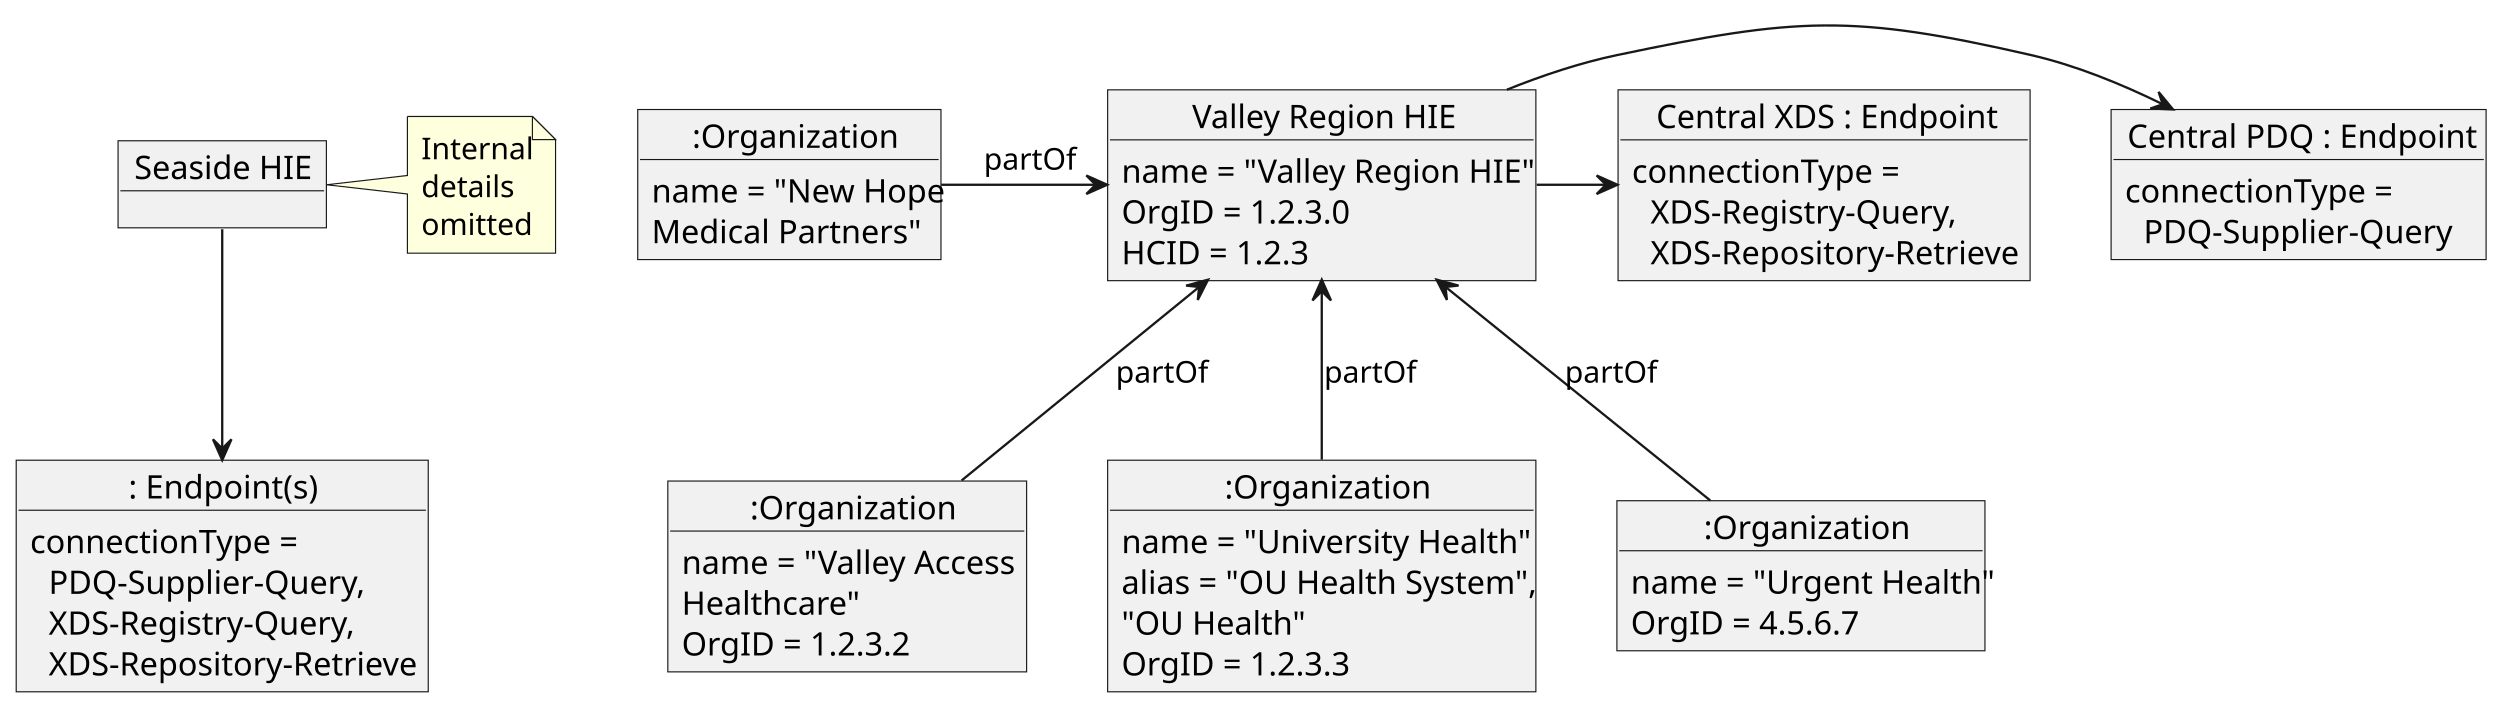
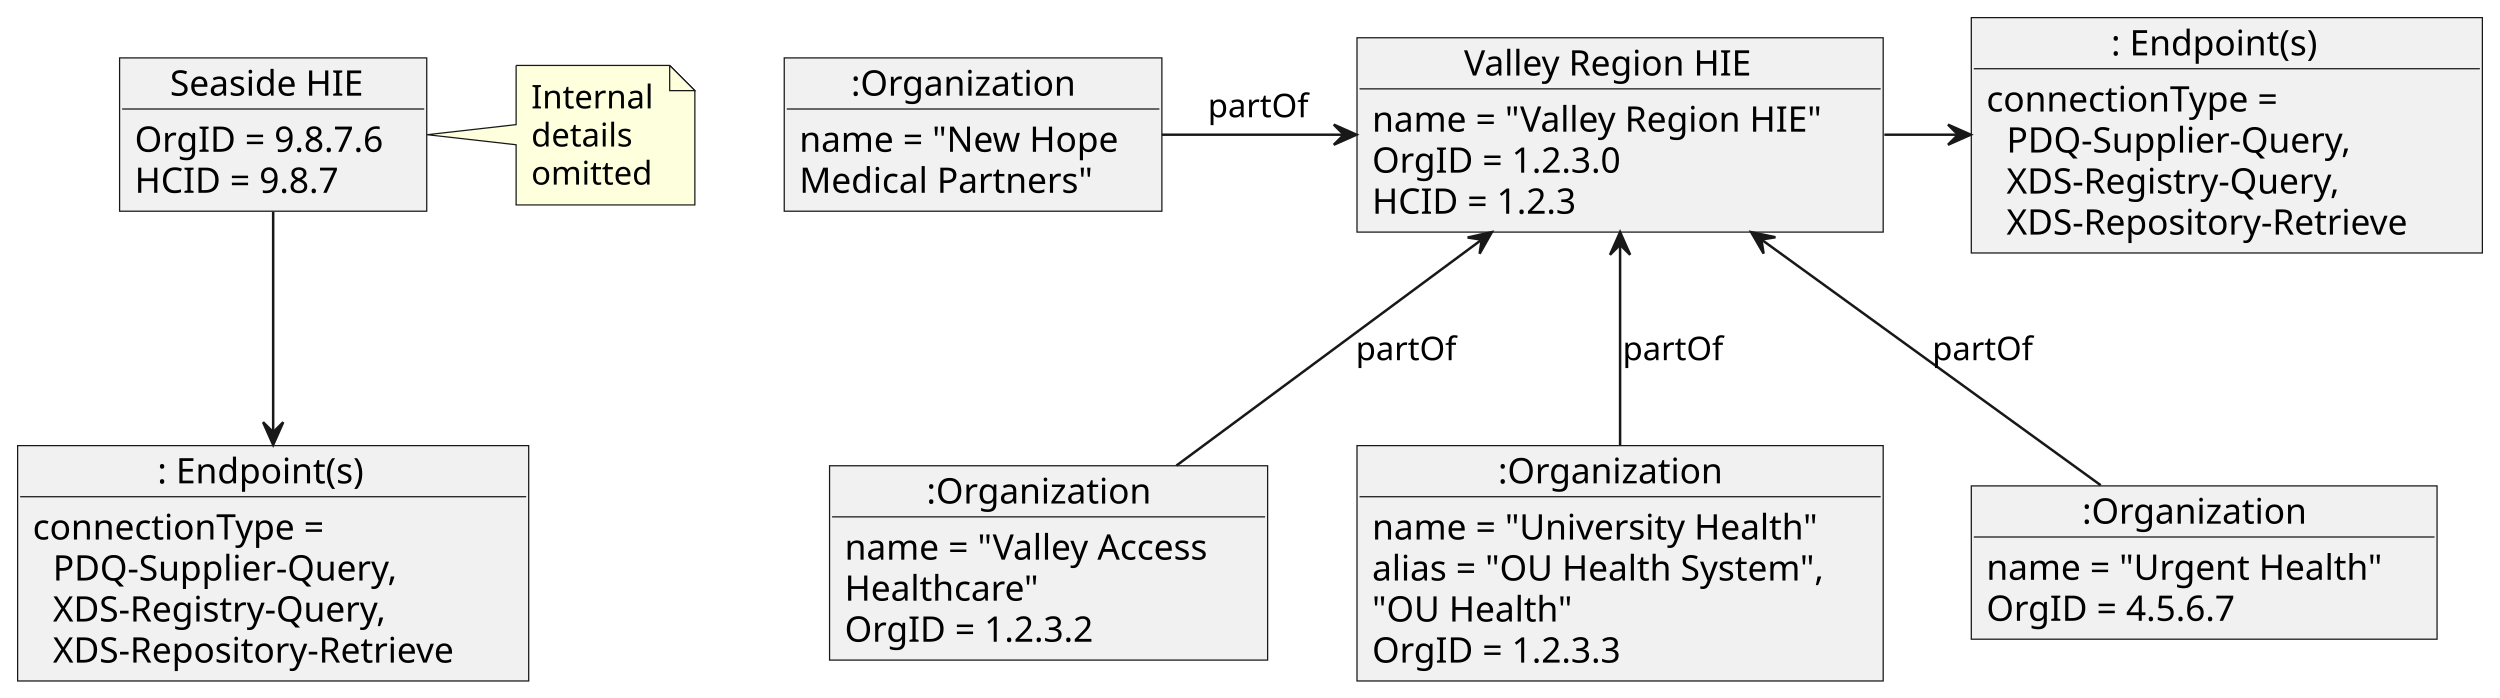
- <svg xmlns="http://www.w3.org/2000/svg" contentStyleType="text/css" height="305px" preserveAspectRatio="none" style="width:1080px;height:305px;background:#FFFFFF;" version="1.1" viewBox="0 0 1080 305" width="1080px" zoomAndPan="magnify">
+ <svg xmlns="http://www.w3.org/2000/svg" contentStyleType="text/css" height="277px" preserveAspectRatio="none" style="width:993px;height:277px;background:#FFFFFF;" version="1.1" viewBox="0 0 993 277" width="993px" zoomAndPan="magnify">
  <defs />
  <g>
    <g id="elem_Partners">
-       <rect fill="#F1F1F1" height="64.828" style="stroke:#181818;stroke-width:0.5;" width="131" x="275.5" y="47.31" />
-       <text fill="#000000" font-family="sans-serif" font-size="14" lengthAdjust="spacing" textLength="84" x="299" y="63.843">:Organization</text>
-       <line style="stroke:#181818;stroke-width:0.5;" x1="276.5" x2="405.5" y1="68.919" y2="68.919" />
-       <text fill="#000000" font-family="sans-serif" font-size="14" lengthAdjust="spacing" textLength="119" x="281.5" y="87.453">name = "New Hope</text>
-       <text fill="#000000" font-family="sans-serif" font-size="14" lengthAdjust="spacing" textLength="111" x="281.5" y="105.062">Medical Partners"</text>
+       <rect fill="#F1F1F1" height="60.891" style="stroke:#181818;stroke-width:0.5;" width="150" x="311.5" y="23" />
+       <text fill="#000000" font-family="sans-serif" font-size="14" lengthAdjust="spacing" textLength="97" x="338" y="37.995">:Organization</text>
+       <line style="stroke:#181818;stroke-width:0.5;" x1="312.5" x2="460.5" y1="43.297" y2="43.297" />
+       <text fill="#000000" font-family="sans-serif" font-size="14" lengthAdjust="spacing" textLength="138" x="317.5" y="60.292">name = "New Hope</text>
+       <text fill="#000000" font-family="sans-serif" font-size="14" lengthAdjust="spacing" textLength="126" x="317.5" y="76.589">Medical Partners"</text>
    </g>
    <g id="elem_hie2">
-       <rect fill="#F1F1F1" height="37.609" style="stroke:#181818;stroke-width:0.5;" width="90" x="51" y="60.81" />
-       <text fill="#000000" font-family="sans-serif" font-size="14" lengthAdjust="spacing" textLength="76" x="58" y="77.343">Seaside HIE</text>
-       <line style="stroke:#181818;stroke-width:0.5;" x1="52" x2="140" y1="82.419" y2="82.419" />
+       <rect fill="#F1F1F1" height="60.891" style="stroke:#181818;stroke-width:0.5;" width="122" x="47.5" y="23" />
+       <text fill="#000000" font-family="sans-serif" font-size="14" lengthAdjust="spacing" textLength="82" x="67.5" y="37.995">Seaside HIE</text>
+       <line style="stroke:#181818;stroke-width:0.5;" x1="48.5" x2="168.5" y1="43.297" y2="43.297" />
+       <text fill="#000000" font-family="sans-serif" font-size="14" lengthAdjust="spacing" textLength="110" x="53.5" y="60.292">OrgID = 9.8.7.6</text>
+       <text fill="#000000" font-family="sans-serif" font-size="14" lengthAdjust="spacing" textLength="90" x="53.5" y="76.589">HCID = 9.8.7</text>
    </g>
    <g id="elem_sEndpoints">
-       <rect fill="#F1F1F1" height="100.047" style="stroke:#181818;stroke-width:0.5;" width="178" x="7" y="198.81" />
-       <text fill="#000000" font-family="sans-serif" font-size="14" lengthAdjust="spacing" textLength="81" x="55.5" y="215.343">: Endpoint(s)</text>
-       <line style="stroke:#181818;stroke-width:0.5;" x1="8" x2="184" y1="220.419" y2="220.419" />
-       <text fill="#000000" font-family="sans-serif" font-size="14" lengthAdjust="spacing" textLength="113" x="13" y="238.953">connectionType =</text>
-       <text fill="#000000" font-family="sans-serif" font-size="14" lengthAdjust="spacing" textLength="135" x="21" y="256.562">PDQ-Supplier-Query,</text>
-       <text fill="#000000" font-family="sans-serif" font-size="14" lengthAdjust="spacing" textLength="132" x="21" y="274.171">XDS-Registry-Query,</text>
-       <text fill="#000000" font-family="sans-serif" font-size="14" lengthAdjust="spacing" textLength="158" x="21" y="291.781">XDS-Repository-Retrieve</text>
+       <rect fill="#F1F1F1" height="93.484" style="stroke:#181818;stroke-width:0.5;" width="203" x="7" y="177" />
+       <text fill="#000000" font-family="sans-serif" font-size="14" lengthAdjust="spacing" textLength="92" x="62.5" y="191.995">: Endpoint(s)</text>
+       <line style="stroke:#181818;stroke-width:0.5;" x1="8" x2="209" y1="197.297" y2="197.297" />
+       <text fill="#000000" font-family="sans-serif" font-size="14" lengthAdjust="spacing" textLength="132" x="13" y="214.292">connectionType =</text>
+       <text fill="#000000" font-family="sans-serif" font-size="14" lengthAdjust="spacing" textLength="149" x="21" y="230.589">PDQ-Supplier-Query,</text>
+       <text fill="#000000" font-family="sans-serif" font-size="14" lengthAdjust="spacing" textLength="148" x="21" y="246.886">XDS-Registry-Query,</text>
+       <text fill="#000000" font-family="sans-serif" font-size="14" lengthAdjust="spacing" textLength="183" x="21" y="263.183">XDS-Repository-Retrieve</text>
    </g>
    <g id="elem_GMN6">
-       <path d="M176,50.31 L176,75.81 L141.06,79.81 L176,83.81 L176,109.365 A0,0 0 0 0 176,109.365 L240,109.365 A0,0 0 0 0 240,109.365 L240,60.31 L230,50.31 L176,50.31 A0,0 0 0 0 176,50.31 " fill="#FEFFDD" style="stroke:#181818;stroke-width:0.5;" />
-       <path d="M230,50.31 L230,60.31 L240,60.31 L230,50.31 " fill="#FEFFDD" style="stroke:#181818;stroke-width:0.5;" />
-       <text fill="#000000" font-family="sans-serif" font-size="13" lengthAdjust="spacing" textLength="42" x="182" y="68.805">Internal</text>
-       <text fill="#000000" font-family="sans-serif" font-size="13" lengthAdjust="spacing" textLength="38" x="182" y="85.157">details</text>
-       <text fill="#000000" font-family="sans-serif" font-size="13" lengthAdjust="spacing" textLength="43" x="182" y="101.508">omitted</text>
+       <path d="M205,26 L205,49.5 L169.602,53.5 L205,57.5 L205,81.398 A0,0 0 0 0 205,81.398 L276,81.398 A0,0 0 0 0 276,81.398 L276,36 L266,26 L205,26 A0,0 0 0 0 205,26 " fill="#FEFFDD" style="stroke:#181818;stroke-width:0.5;" />
+       <path d="M266,26 L266,36 L276,36 L266,26 " fill="#FEFFDD" style="stroke:#181818;stroke-width:0.5;" />
+       <text fill="#000000" font-family="sans-serif" font-size="13" lengthAdjust="spacing" textLength="48" x="211" y="43.067">Internal</text>
+       <text fill="#000000" font-family="sans-serif" font-size="13" lengthAdjust="spacing" textLength="42" x="211" y="58.2">details</text>
+       <text fill="#000000" font-family="sans-serif" font-size="13" lengthAdjust="spacing" textLength="50" x="211" y="73.332">omitted</text>
    </g>
    <g id="elem_hie">
-       <rect fill="#F1F1F1" height="82.438" style="stroke:#181818;stroke-width:0.5;" width="185" x="478.5" y="38.81" />
-       <text fill="#000000" font-family="sans-serif" font-size="14" lengthAdjust="spacing" textLength="112" x="515" y="55.343">Valley Region HIE</text>
-       <line style="stroke:#181818;stroke-width:0.5;" x1="479.5" x2="662.5" y1="60.419" y2="60.419" />
-       <text fill="#000000" font-family="sans-serif" font-size="14" lengthAdjust="spacing" textLength="173" x="484.5" y="78.953">name = "Valley Region HIE"</text>
-       <text fill="#000000" font-family="sans-serif" font-size="14" lengthAdjust="spacing" textLength="97" x="484.5" y="96.562">OrgID = 1.2.3.0</text>
-       <text fill="#000000" font-family="sans-serif" font-size="14" lengthAdjust="spacing" textLength="80" x="484.5" y="114.171">HCID = 1.2.3</text>
+       <rect fill="#F1F1F1" height="77.188" style="stroke:#181818;stroke-width:0.5;" width="209" x="539" y="15" />
+       <text fill="#000000" font-family="sans-serif" font-size="14" lengthAdjust="spacing" textLength="124" x="581.5" y="29.995">Valley Region HIE</text>
+       <line style="stroke:#181818;stroke-width:0.5;" x1="540" x2="747" y1="35.297" y2="35.297" />
+       <text fill="#000000" font-family="sans-serif" font-size="14" lengthAdjust="spacing" textLength="197" x="545" y="52.292">name = "Valley Region HIE"</text>
+       <text fill="#000000" font-family="sans-serif" font-size="14" lengthAdjust="spacing" textLength="110" x="545" y="68.589">OrgID = 1.2.3.0</text>
+       <text fill="#000000" font-family="sans-serif" font-size="14" lengthAdjust="spacing" textLength="90" x="545" y="84.886">HCID = 1.2.3</text>
    </g>
    <g id="elem_Valley">
-       <rect fill="#F1F1F1" height="82.438" style="stroke:#181818;stroke-width:0.5;" width="155" x="288.5" y="207.81" />
-       <text fill="#000000" font-family="sans-serif" font-size="14" lengthAdjust="spacing" textLength="84" x="324" y="224.343">:Organization</text>
-       <line style="stroke:#181818;stroke-width:0.5;" x1="289.5" x2="442.5" y1="229.419" y2="229.419" />
-       <text fill="#000000" font-family="sans-serif" font-size="14" lengthAdjust="spacing" textLength="143" x="294.5" y="247.953">name = "Valley Access</text>
-       <text fill="#000000" font-family="sans-serif" font-size="14" lengthAdjust="spacing" textLength="73" x="294.5" y="265.562">Healthcare"</text>
-       <text fill="#000000" font-family="sans-serif" font-size="14" lengthAdjust="spacing" textLength="97" x="294.5" y="283.171">OrgID = 1.2.3.2</text>
+       <rect fill="#F1F1F1" height="77.188" style="stroke:#181818;stroke-width:0.5;" width="174" x="329.5" y="185" />
+       <text fill="#000000" font-family="sans-serif" font-size="14" lengthAdjust="spacing" textLength="97" x="368" y="199.995">:Organization</text>
+       <line style="stroke:#181818;stroke-width:0.5;" x1="330.5" x2="502.5" y1="205.297" y2="205.297" />
+       <text fill="#000000" font-family="sans-serif" font-size="14" lengthAdjust="spacing" textLength="162" x="335.5" y="222.292">name = "Valley Access</text>
+       <text fill="#000000" font-family="sans-serif" font-size="14" lengthAdjust="spacing" textLength="85" x="335.5" y="238.589">Healthcare"</text>
+       <text fill="#000000" font-family="sans-serif" font-size="14" lengthAdjust="spacing" textLength="109" x="335.5" y="254.886">OrgID = 1.2.3.2</text>
    </g>
    <g id="elem_OU">
-       <rect fill="#F1F1F1" height="100.047" style="stroke:#181818;stroke-width:0.5;" width="185" x="478.5" y="198.81" />
-       <text fill="#000000" font-family="sans-serif" font-size="14" lengthAdjust="spacing" textLength="84" x="529" y="215.343">:Organization</text>
-       <line style="stroke:#181818;stroke-width:0.5;" x1="479.5" x2="662.5" y1="220.419" y2="220.419" />
-       <text fill="#000000" font-family="sans-serif" font-size="14" lengthAdjust="spacing" textLength="166" x="484.5" y="238.953">name = "University Health"</text>
-       <text fill="#000000" font-family="sans-serif" font-size="14" lengthAdjust="spacing" textLength="173" x="484.5" y="256.562">alias = "OU Health System",</text>
-       <text fill="#000000" font-family="sans-serif" font-size="14" lengthAdjust="spacing" textLength="74" x="484.5" y="274.171">"OU Health"</text>
-       <text fill="#000000" font-family="sans-serif" font-size="14" lengthAdjust="spacing" textLength="97" x="484.5" y="291.781">OrgID = 1.2.3.3</text>
+       <rect fill="#F1F1F1" height="93.484" style="stroke:#181818;stroke-width:0.5;" width="209" x="539" y="177" />
+       <text fill="#000000" font-family="sans-serif" font-size="14" lengthAdjust="spacing" textLength="97" x="595" y="191.995">:Organization</text>
+       <line style="stroke:#181818;stroke-width:0.5;" x1="540" x2="747" y1="197.297" y2="197.297" />
+       <text fill="#000000" font-family="sans-serif" font-size="14" lengthAdjust="spacing" textLength="195" x="545" y="214.292">name = "University Health"</text>
+       <text fill="#000000" font-family="sans-serif" font-size="14" lengthAdjust="spacing" textLength="197" x="545" y="230.589">alias = "OU Health System",</text>
+       <text fill="#000000" font-family="sans-serif" font-size="14" lengthAdjust="spacing" textLength="85" x="545" y="246.886">"OU Health"</text>
+       <text fill="#000000" font-family="sans-serif" font-size="14" lengthAdjust="spacing" textLength="110" x="545" y="263.183">OrgID = 1.2.3.3</text>
    </g>
    <g id="elem_Urgent">
-       <rect fill="#F1F1F1" height="64.828" style="stroke:#181818;stroke-width:0.5;" width="159" x="698.5" y="216.31" />
-       <text fill="#000000" font-family="sans-serif" font-size="14" lengthAdjust="spacing" textLength="84" x="736" y="232.843">:Organization</text>
-       <line style="stroke:#181818;stroke-width:0.5;" x1="699.5" x2="856.5" y1="237.919" y2="237.919" />
-       <text fill="#000000" font-family="sans-serif" font-size="14" lengthAdjust="spacing" textLength="147" x="704.5" y="256.453">name = "Urgent Health"</text>
-       <text fill="#000000" font-family="sans-serif" font-size="14" lengthAdjust="spacing" textLength="97" x="704.5" y="274.062">OrgID = 4.5.6.7</text>
+       <rect fill="#F1F1F1" height="60.891" style="stroke:#181818;stroke-width:0.5;" width="185" x="783" y="193" />
+       <text fill="#000000" font-family="sans-serif" font-size="14" lengthAdjust="spacing" textLength="97" x="827" y="207.995">:Organization</text>
+       <line style="stroke:#181818;stroke-width:0.5;" x1="784" x2="967" y1="213.297" y2="213.297" />
+       <text fill="#000000" font-family="sans-serif" font-size="14" lengthAdjust="spacing" textLength="173" x="789" y="230.292">name = "Urgent Health"</text>
+       <text fill="#000000" font-family="sans-serif" font-size="14" lengthAdjust="spacing" textLength="110" x="789" y="246.589">OrgID = 4.5.6.7</text>
    </g>
    <g id="elem_vEndpoints">
-       <rect fill="#F1F1F1" height="64.828" style="stroke:#181818;stroke-width:0.5;" width="162" x="912" y="47.31" />
-       <text fill="#000000" font-family="sans-serif" font-size="14" lengthAdjust="spacing" textLength="148" x="919" y="63.843">Central PDQ : Endpoint</text>
-       <line style="stroke:#181818;stroke-width:0.5;" x1="913" x2="1073" y1="68.919" y2="68.919" />
-       <text fill="#000000" font-family="sans-serif" font-size="14" lengthAdjust="spacing" textLength="113" x="918" y="87.453">connectionType =</text>
-       <text fill="#000000" font-family="sans-serif" font-size="14" lengthAdjust="spacing" textLength="131" x="926" y="105.062">PDQ-Supplier-Query</text>
-     </g>
-     <g id="elem_ouEndpoints">
-       <rect fill="#F1F1F1" height="82.438" style="stroke:#181818;stroke-width:0.5;" width="178" x="699" y="38.81" />
-       <text fill="#000000" font-family="sans-serif" font-size="14" lengthAdjust="spacing" textLength="145" x="715.5" y="55.343">Central XDS : Endpoint</text>
-       <line style="stroke:#181818;stroke-width:0.5;" x1="700" x2="876" y1="60.419" y2="60.419" />
-       <text fill="#000000" font-family="sans-serif" font-size="14" lengthAdjust="spacing" textLength="113" x="705" y="78.953">connectionType =</text>
-       <text fill="#000000" font-family="sans-serif" font-size="14" lengthAdjust="spacing" textLength="132" x="713" y="96.562">XDS-Registry-Query,</text>
-       <text fill="#000000" font-family="sans-serif" font-size="14" lengthAdjust="spacing" textLength="158" x="713" y="114.171">XDS-Repository-Retrieve</text>
+       <rect fill="#F1F1F1" height="93.484" style="stroke:#181818;stroke-width:0.5;" width="203" x="783" y="7" />
+       <text fill="#000000" font-family="sans-serif" font-size="14" lengthAdjust="spacing" textLength="92" x="838.5" y="21.995">: Endpoint(s)</text>
+       <line style="stroke:#181818;stroke-width:0.5;" x1="784" x2="985" y1="27.297" y2="27.297" />
+       <text fill="#000000" font-family="sans-serif" font-size="14" lengthAdjust="spacing" textLength="132" x="789" y="44.292">connectionType =</text>
+       <text fill="#000000" font-family="sans-serif" font-size="14" lengthAdjust="spacing" textLength="149" x="797" y="60.589">PDQ-Supplier-Query,</text>
+       <text fill="#000000" font-family="sans-serif" font-size="14" lengthAdjust="spacing" textLength="148" x="797" y="76.886">XDS-Registry-Query,</text>
+       <text fill="#000000" font-family="sans-serif" font-size="14" lengthAdjust="spacing" textLength="183" x="797" y="93.183">XDS-Repository-Retrieve</text>
    </g>
    <g id="link_hie2_sEndpoints">
-       <path codeLine="10" d="M96,99 C96,121.55 96,160.99 96,193.6 " fill="none" id="hie2-to-sEndpoints" style="stroke:#181818;stroke-width:1.0;" />
-       <polygon fill="#181818" points="96,198.78,100,189.78,96,193.78,92,189.78,96,198.78" style="stroke:#181818;stroke-width:1.0;" />
+       <path codeLine="12" d="M108.5,84.148 C108.5,108.269 108.5,142.868 108.5,171.431 " fill="none" id="hie2-to-sEndpoints" style="stroke:#181818;stroke-width:1.0;" />
+       <polygon fill="#181818" points="108.5,176.69,112.5,167.69,108.5,171.69,104.5,167.69,108.5,176.69" style="stroke:#181818;stroke-width:1.0;" />
+     </g>
+     <g id="link_hie_vEndpoints">
+       <path codeLine="35" d="M748.467,53.5 C758.196,53.5 767.924,53.5 777.653,53.5 " fill="none" id="hie-to-vEndpoints" style="stroke:#181818;stroke-width:1.0;" />
+       <polygon fill="#181818" points="782.741,53.5,773.741,49.5,777.741,53.5,773.741,57.5,782.741,53.5" style="stroke:#181818;stroke-width:1.0;" />
    </g>
    <g id="link_hie_Valley">
-       <path codeLine="37" d="M517.69,124.24 C486.09,149.98 446.31,182.39 415.41,207.56 " fill="none" id="hie-backto-Valley" style="stroke:#181818;stroke-width:1.0;" />
-       <polygon fill="#181818" points="521.9,120.81,512.393,123.381,518.019,123.963,517.437,129.59,521.9,120.81" style="stroke:#181818;stroke-width:1.0;" />
-       <text fill="#000000" font-family="sans-serif" font-size="13" lengthAdjust="spacing" textLength="35" x="482" y="165.305">partOf</text>
+       <path codeLine="37" d="M588.117,95.488 C551.242,122.779 503.159,158.364 467.273,184.923 " fill="none" id="hie-backto-Valley" style="stroke:#181818;stroke-width:1.0;" />
+       <polygon fill="#181818" points="592.557,92.202,582.943,94.339,588.538,95.176,587.701,100.771,592.557,92.202" style="stroke:#181818;stroke-width:1.0;" />
+       <text fill="#000000" font-family="sans-serif" font-size="13" lengthAdjust="spacing" textLength="41" x="538.5" y="143.067">partOf</text>
    </g>
    <g id="link_hie_OU">
-       <path codeLine="38" d="M571,125.83 C571,148.31 571,175.55 571,198.59 " fill="none" id="hie-backto-OU" style="stroke:#181818;stroke-width:1.0;" />
-       <polygon fill="#181818" points="571,120.81,567,129.81,571,125.81,575,129.81,571,120.81" style="stroke:#181818;stroke-width:1.0;" />
-       <text fill="#000000" font-family="sans-serif" font-size="13" lengthAdjust="spacing" textLength="35" x="572" y="165.305">partOf</text>
+       <path codeLine="38" d="M643.5,97.296 C643.5,121.619 643.5,152.07 643.5,176.851 " fill="none" id="hie-backto-OU" style="stroke:#181818;stroke-width:1.0;" />
+       <polygon fill="#181818" points="643.5,92.202,639.5,101.202,643.5,97.202,647.5,101.202,643.5,92.202" style="stroke:#181818;stroke-width:1.0;" />
+       <text fill="#000000" font-family="sans-serif" font-size="13" lengthAdjust="spacing" textLength="41" x="644.5" y="143.067">partOf</text>
    </g>
    <g id="link_hie_Urgent">
-       <path codeLine="39" d="M624.88,124.28 C660.59,153.09 706.61,190.22 738.84,216.22 " fill="none" id="hie-backto-Urgent" style="stroke:#181818;stroke-width:1.0;" />
-       <polygon fill="#181818" points="620.58,120.81,625.062,129.58,624.468,123.954,630.093,123.36,620.58,120.81" style="stroke:#181818;stroke-width:1.0;" />
-       <text fill="#000000" font-family="sans-serif" font-size="13" lengthAdjust="spacing" textLength="35" x="676" y="165.305">partOf</text>
+       <path codeLine="39" d="M699.796,95.266 C741.356,125.361 796.972,165.635 834.405,192.742 " fill="none" id="hie-backto-Urgent" style="stroke:#181818;stroke-width:1.0;" />
+       <polygon fill="#181818" points="695.565,92.202,700.509,100.72,699.615,95.134,705.201,94.24,695.565,92.202" style="stroke:#181818;stroke-width:1.0;" />
+       <text fill="#000000" font-family="sans-serif" font-size="13" lengthAdjust="spacing" textLength="41" x="767.5" y="143.067">partOf</text>
    </g>
    <g id="link_Partners_hie">
-       <path codeLine="40" d="M406.6,79.81 C427.34,79.81 450.72,79.81 473.21,79.81 " fill="none" id="Partners-to-hie" style="stroke:#181818;stroke-width:1.0;" />
-       <polygon fill="#181818" points="478.29,79.81,469.29,75.81,473.29,79.81,469.29,83.81,478.29,79.81" style="stroke:#181818;stroke-width:1.0;" />
-       <text fill="#000000" font-family="sans-serif" font-size="13" lengthAdjust="spacing" textLength="35" x="425" y="73.305">partOf</text>
-     </g>
-     <g id="link_hie_vEndpoints">
-       <path codeLine="42" d="M650.95,38.75 C666.36,32.56 682.65,27.14 698.5,23.81 C776.36,7.47 799.96,6 877.5,23.81 C896.66,28.21 916.33,36.23 933.88,44.84 " fill="none" id="hie-to-vEndpoints" style="stroke:#181818;stroke-width:1.0;" />
-       <polygon fill="#181818" points="938.77,47.29,932.499,39.695,934.295,45.06,928.931,46.855,938.77,47.29" style="stroke:#181818;stroke-width:1.0;" />
-     </g>
-     <g id="link_hie_ouEndpoints">
-       <path codeLine="43" d="M663.82,79.81 C673.73,79.81 683.65,79.81 693.56,79.81 " fill="none" id="hie-to-ouEndpoints" style="stroke:#181818;stroke-width:1.0;" />
-       <polygon fill="#181818" points="698.74,79.81,689.74,75.81,693.74,79.81,689.74,83.81,698.74,79.81" style="stroke:#181818;stroke-width:1.0;" />
+       <path codeLine="40" d="M461.526,53.5 C484.072,53.5 509.291,53.5 533.603,53.5 " fill="none" id="Partners-to-hie" style="stroke:#181818;stroke-width:1.0;" />
+       <polygon fill="#181818" points="538.776,53.5,529.776,49.5,533.776,53.5,529.776,57.5,538.776,53.5" style="stroke:#181818;stroke-width:1.0;" />
+       <text fill="#000000" font-family="sans-serif" font-size="13" lengthAdjust="spacing" textLength="41" x="479.75" y="46.567">partOf</text>
    </g>
  </g>
</svg>
